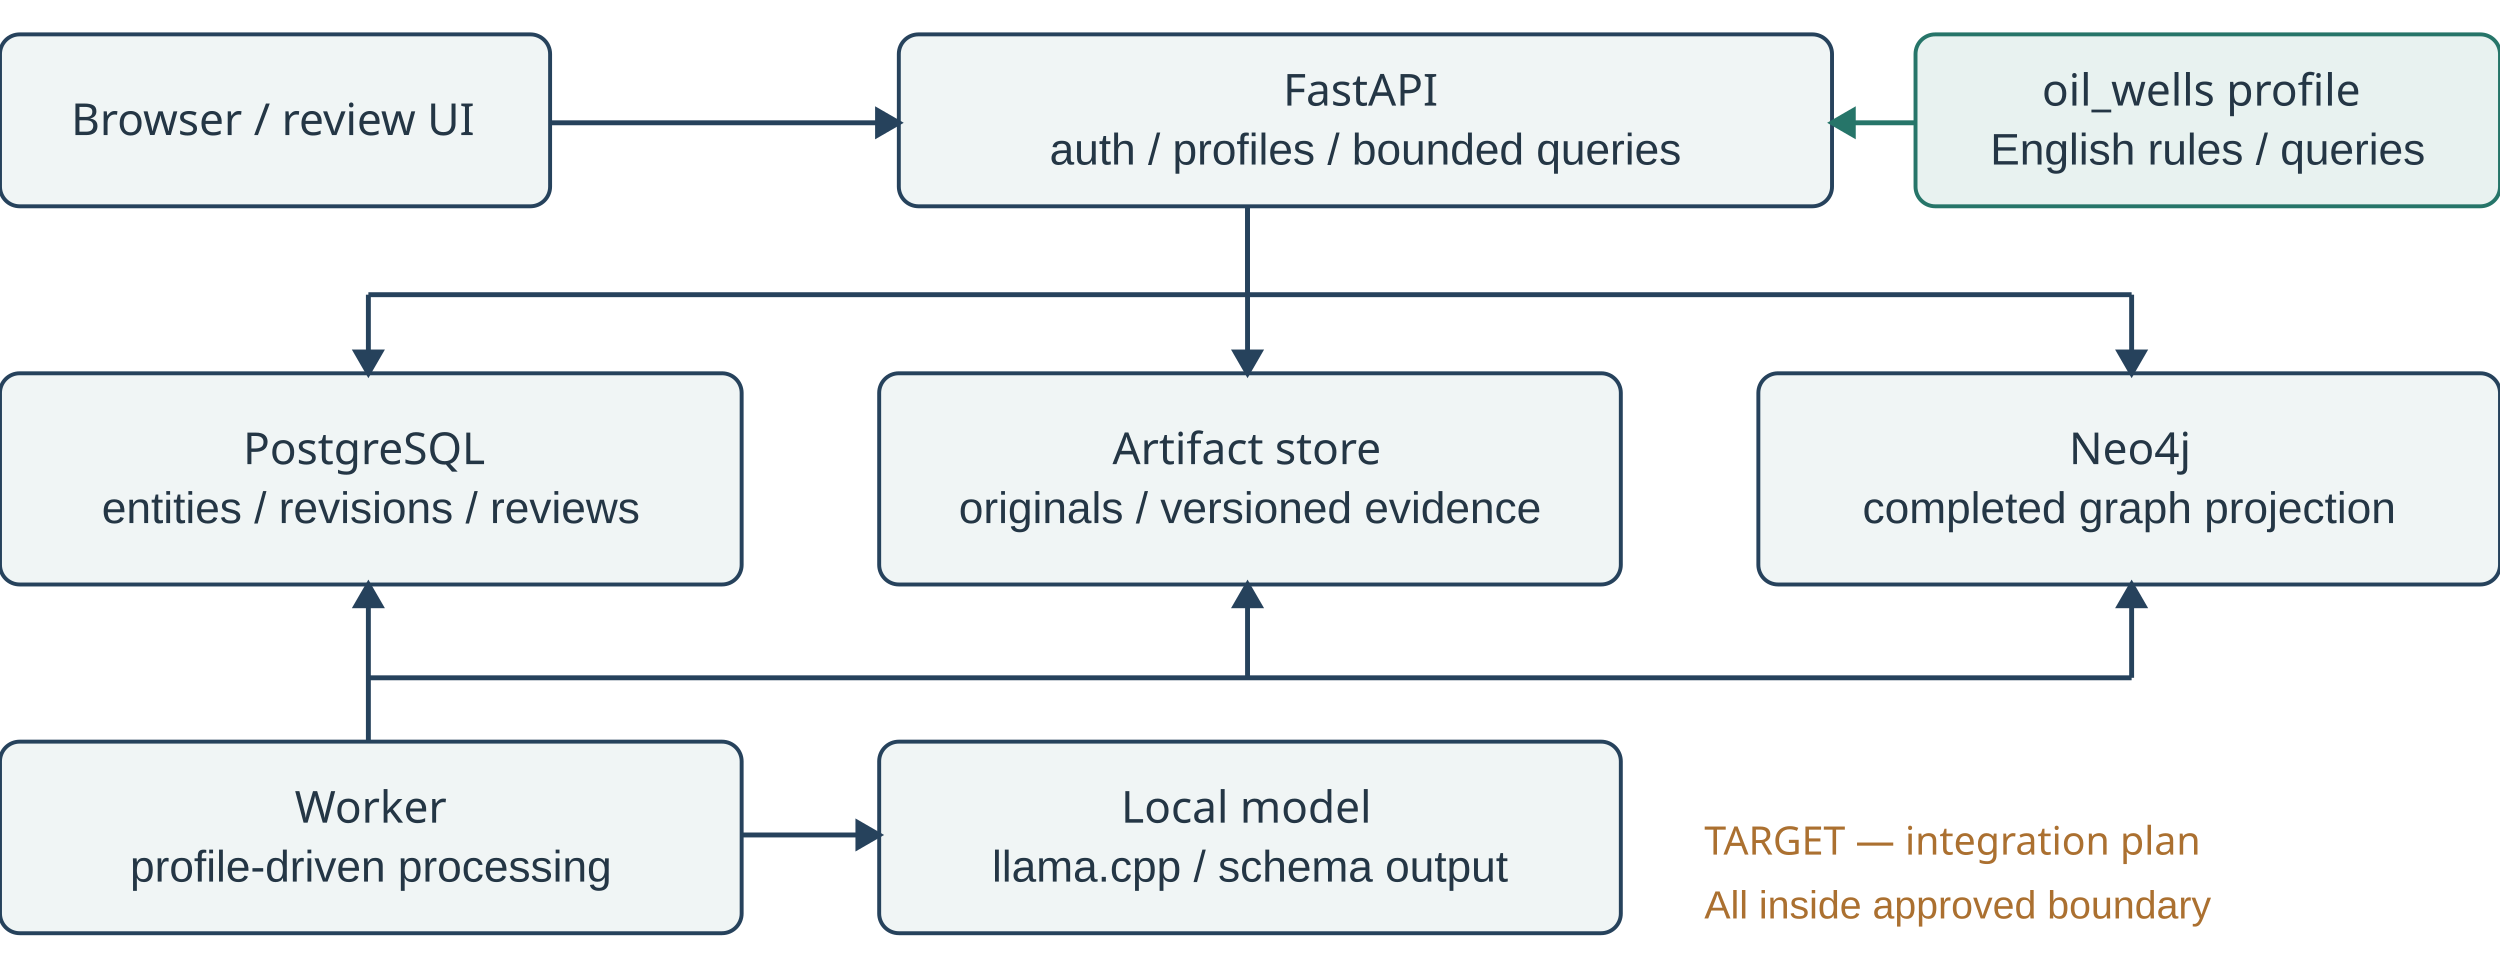
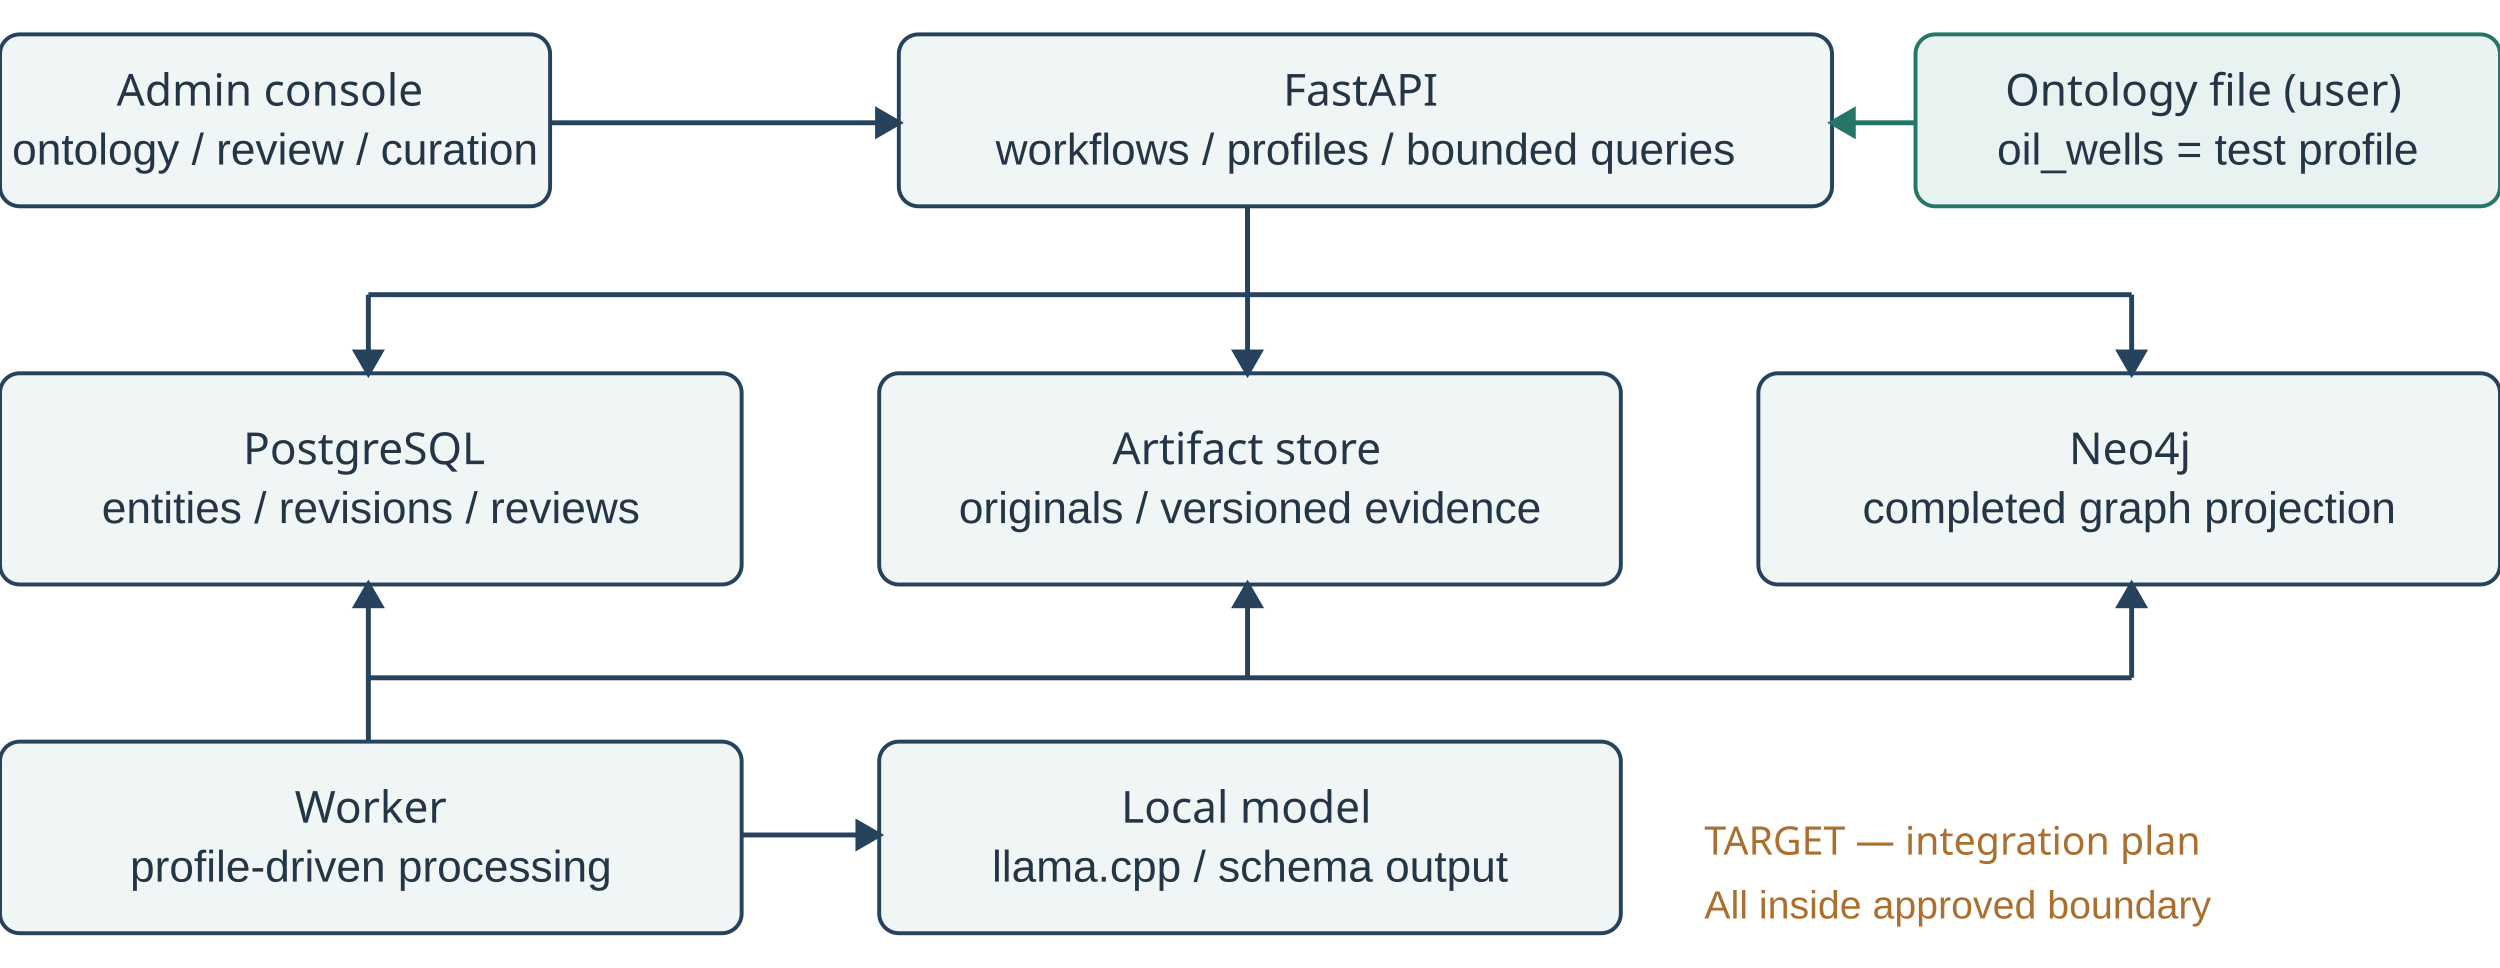
<svg xmlns="http://www.w3.org/2000/svg" width="509" height="197" preserveAspectRatio="xMinYMin meet" viewBox="0 0 509 197" version="1.0" fill-rule="evenodd">
  <clipPath id="clip">
    <rect x="0" y="0" width="509" height="197" />
  </clipPath>
  <g id="group" transform="scale(1,-1) translate(0,-197)" style="clip-path: url(#clip)">
    <g transform="">
      <rect x="0" y="155" width="112" height="35" rx="4" ry="4" style="stroke: rgb(15%,26%,36%); stroke-linecap: butt; stroke-width: 0.8; fill: rgb(94%,96%,96%); fill-rule: evenodd;" />
-       <text x="14.483" y="169.5" style="font-family: Arial-Bold; font-size: 9px;fill: rgb(14%,21%,27%); stroke:none;" transform="translate(0,339) scale(1,-1)">Browser / review UI</text>
+       <text x="23.746" y="175.5" style="font-family: Arial-Bold; font-size: 9px;fill: rgb(14%,21%,27%); stroke:none;" transform="translate(0,351) scale(1,-1)">Admin console</text>
+       <text x="2.472" y="163.5" style="font-family: Arial; font-size: 9px;fill: rgb(14%,21%,27%); stroke:none;" transform="translate(0,327) scale(1,-1)">ontology / review / curation</text>
      <rect x="183" y="155" width="190" height="35" rx="4" ry="4" style="stroke: rgb(15%,26%,36%); stroke-linecap: butt; stroke-width: 0.8; fill: rgb(94%,96%,96%); fill-rule: evenodd;" />
      <text x="261.246" y="175.5" style="font-family: Arial-Bold; font-size: 9px;fill: rgb(14%,21%,27%); stroke:none;" transform="translate(0,351) scale(1,-1)">FastAPI</text>
-       <text x="213.706" y="163.5" style="font-family: Arial; font-size: 9px;fill: rgb(14%,21%,27%); stroke:none;" transform="translate(0,327) scale(1,-1)">auth / profiles / bounded queries</text>
+       <text x="202.711" y="163.5" style="font-family: Arial; font-size: 9px;fill: rgb(14%,21%,27%); stroke:none;" transform="translate(0,327) scale(1,-1)">workflows / profiles / bounded queries</text>
      <path d="M 112,172 L 183,172 Z" style="stroke: rgb(15%,26%,36%); stroke-linecap: butt; stroke-width: 1;" />
      <polygon points="183 172, 178.67 174.5, 178.67 169.5" style="stroke: rgb(15%,26%,36%); stroke-linecap: butt; stroke-width: 1; fill: rgb(15%,26%,36%); fill-rule: evenodd;" />
      <rect x="390" y="155" width="119" height="35" rx="4" ry="4" style="stroke: rgb(15%,46%,41%); stroke-linecap: butt; stroke-width: 0.8; fill: rgb(91%,95%,94%); fill-rule: evenodd;" />
-       <text x="415.741" y="175.5" style="font-family: Arial-Bold; font-size: 9px;fill: rgb(14%,21%,27%); stroke:none;" transform="translate(0,351) scale(1,-1)">oil_wells profile</text>
-       <text x="405.227" y="163.5" style="font-family: Arial; font-size: 9px;fill: rgb(14%,21%,27%); stroke:none;" transform="translate(0,327) scale(1,-1)">English rules / queries</text>
+       <text x="408.249" y="175.5" style="font-family: Arial-Bold; font-size: 9px;fill: rgb(14%,21%,27%); stroke:none;" transform="translate(0,351) scale(1,-1)">Ontology file (user)</text>
+       <text x="406.605" y="163.5" style="font-family: Arial; font-size: 9px;fill: rgb(14%,21%,27%); stroke:none;" transform="translate(0,327) scale(1,-1)">oil_wells = test profile</text>
      <path d="M 390,172 L 373,172 Z" style="stroke: rgb(15%,46%,41%); stroke-linecap: butt; stroke-width: 1;" />
      <polygon points="373 172, 377.33 169.5, 377.33 174.5" style="stroke: rgb(15%,46%,41%); stroke-linecap: butt; stroke-width: 1; fill: rgb(15%,46%,41%); fill-rule: evenodd;" />
      <rect x="0" y="78" width="151" height="43" rx="4" ry="4" style="stroke: rgb(15%,26%,36%); stroke-linecap: butt; stroke-width: 0.8; fill: rgb(94%,96%,96%); fill-rule: evenodd;" />
      <text x="49.495" y="102.5" style="font-family: Arial-Bold; font-size: 9px;fill: rgb(14%,21%,27%); stroke:none;" transform="translate(0,205) scale(1,-1)">PostgreSQL</text>
      <text x="20.731" y="90.5" style="font-family: Arial; font-size: 9px;fill: rgb(14%,21%,27%); stroke:none;" transform="translate(0,181) scale(1,-1)">entities / revisions / reviews</text>
      <rect x="179" y="78" width="151" height="43" rx="4" ry="4" style="stroke: rgb(15%,26%,36%); stroke-linecap: butt; stroke-width: 0.8; fill: rgb(94%,96%,96%); fill-rule: evenodd;" />
      <text x="226.494" y="102.5" style="font-family: Arial-Bold; font-size: 9px;fill: rgb(14%,21%,27%); stroke:none;" transform="translate(0,205) scale(1,-1)">Artifact store</text>
      <text x="195.216" y="90.5" style="font-family: Arial; font-size: 9px;fill: rgb(14%,21%,27%); stroke:none;" transform="translate(0,181) scale(1,-1)">originals / versioned evidence</text>
      <rect x="358" y="78" width="151" height="43" rx="4" ry="4" style="stroke: rgb(15%,26%,36%); stroke-linecap: butt; stroke-width: 0.8; fill: rgb(94%,96%,96%); fill-rule: evenodd;" />
      <text x="421.246" y="102.5" style="font-family: Arial-Bold; font-size: 9px;fill: rgb(14%,21%,27%); stroke:none;" transform="translate(0,205) scale(1,-1)">Neo4j</text>
      <text x="379.217" y="90.5" style="font-family: Arial; font-size: 9px;fill: rgb(14%,21%,27%); stroke:none;" transform="translate(0,181) scale(1,-1)">completed graph projection</text>
      <path d="M 254,155 L 254,121 Z" style="stroke: rgb(15%,26%,36%); stroke-linecap: butt; stroke-width: 1;" />
      <polygon points="254 121, 256.5 125.33, 251.5 125.33" style="stroke: rgb(15%,26%,36%); stroke-linecap: butt; stroke-width: 1; fill: rgb(15%,26%,36%); fill-rule: evenodd;" />
      <path d="M 75,137 L 434,137 Z" style="stroke: rgb(15%,26%,36%); stroke-linecap: butt; stroke-width: 1;" />
      <path d="M 254,155 L 254,137 Z" style="stroke: rgb(15%,26%,36%); stroke-linecap: butt; stroke-width: 1;" />
      <path d="M 75,137 L 75,121 Z" style="stroke: rgb(15%,26%,36%); stroke-linecap: butt; stroke-width: 1;" />
      <polygon points="75 121, 77.5 125.33, 72.5 125.33" style="stroke: rgb(15%,26%,36%); stroke-linecap: butt; stroke-width: 1; fill: rgb(15%,26%,36%); fill-rule: evenodd;" />
      <path d="M 434,137 L 434,121 Z" style="stroke: rgb(15%,26%,36%); stroke-linecap: butt; stroke-width: 1;" />
      <polygon points="434 121, 436.5 125.33, 431.5 125.33" style="stroke: rgb(15%,26%,36%); stroke-linecap: butt; stroke-width: 1; fill: rgb(15%,26%,36%); fill-rule: evenodd;" />
      <rect x="0" y="7" width="151" height="39" rx="4" ry="4" style="stroke: rgb(15%,26%,36%); stroke-linecap: butt; stroke-width: 0.8; fill: rgb(94%,96%,96%); fill-rule: evenodd;" />
      <text x="59.996" y="29.5" style="font-family: Arial-Bold; font-size: 9px;fill: rgb(14%,21%,27%); stroke:none;" transform="translate(0,59) scale(1,-1)">Worker</text>
      <text x="26.477" y="17.5" style="font-family: Arial; font-size: 9px;fill: rgb(14%,21%,27%); stroke:none;" transform="translate(0,35) scale(1,-1)">profile-driven processing</text>
      <rect x="179" y="7" width="151" height="39" rx="4" ry="4" style="stroke: rgb(15%,26%,36%); stroke-linecap: butt; stroke-width: 0.8; fill: rgb(94%,96%,96%); fill-rule: evenodd;" />
      <text x="228.245" y="29.5" style="font-family: Arial-Bold; font-size: 9px;fill: rgb(14%,21%,27%); stroke:none;" transform="translate(0,59) scale(1,-1)">Local model</text>
      <text x="201.972" y="17.5" style="font-family: Arial; font-size: 9px;fill: rgb(14%,21%,27%); stroke:none;" transform="translate(0,35) scale(1,-1)">llama.cpp / schema output</text>
      <path d="M 151,27 L 179,27 Z" style="stroke: rgb(15%,26%,36%); stroke-linecap: butt; stroke-width: 1;" />
      <polygon points="179 27, 174.67 29.5, 174.67 24.5" style="stroke: rgb(15%,26%,36%); stroke-linecap: butt; stroke-width: 1; fill: rgb(15%,26%,36%); fill-rule: evenodd;" />
      <path d="M 75,46 L 75,78 Z" style="stroke: rgb(15%,26%,36%); stroke-linecap: butt; stroke-width: 1;" />
      <polygon points="75 78, 72.5 73.67, 77.5 73.67" style="stroke: rgb(15%,26%,36%); stroke-linecap: butt; stroke-width: 1; fill: rgb(15%,26%,36%); fill-rule: evenodd;" />
      <path d="M 75,59 L 434,59 Z" style="stroke: rgb(15%,26%,36%); stroke-linecap: butt; stroke-width: 1;" />
      <path d="M 254,59 L 254,78 Z" style="stroke: rgb(15%,26%,36%); stroke-linecap: butt; stroke-width: 1;" />
      <polygon points="254 78, 251.5 73.67, 256.5 73.67" style="stroke: rgb(15%,26%,36%); stroke-linecap: butt; stroke-width: 1; fill: rgb(15%,26%,36%); fill-rule: evenodd;" />
      <path d="M 434,59 L 434,78 Z" style="stroke: rgb(15%,26%,36%); stroke-linecap: butt; stroke-width: 1;" />
      <polygon points="434 78, 431.5 73.67, 436.5 73.67" style="stroke: rgb(15%,26%,36%); stroke-linecap: butt; stroke-width: 1; fill: rgb(15%,26%,36%); fill-rule: evenodd;" />
      <text x="347" y="10" style="font-family: Arial; font-size: 8px;fill: rgb(67%,44%,19%); stroke:none;" transform="translate(0,20) scale(1,-1)">All inside approved boundary</text>
      <text x="347" y="23" style="font-family: Arial-Bold; font-size: 8px;fill: rgb(67%,44%,19%); stroke:none;" transform="translate(0,46) scale(1,-1)">TARGET — integration plan</text>
    </g>
  </g>
</svg>
